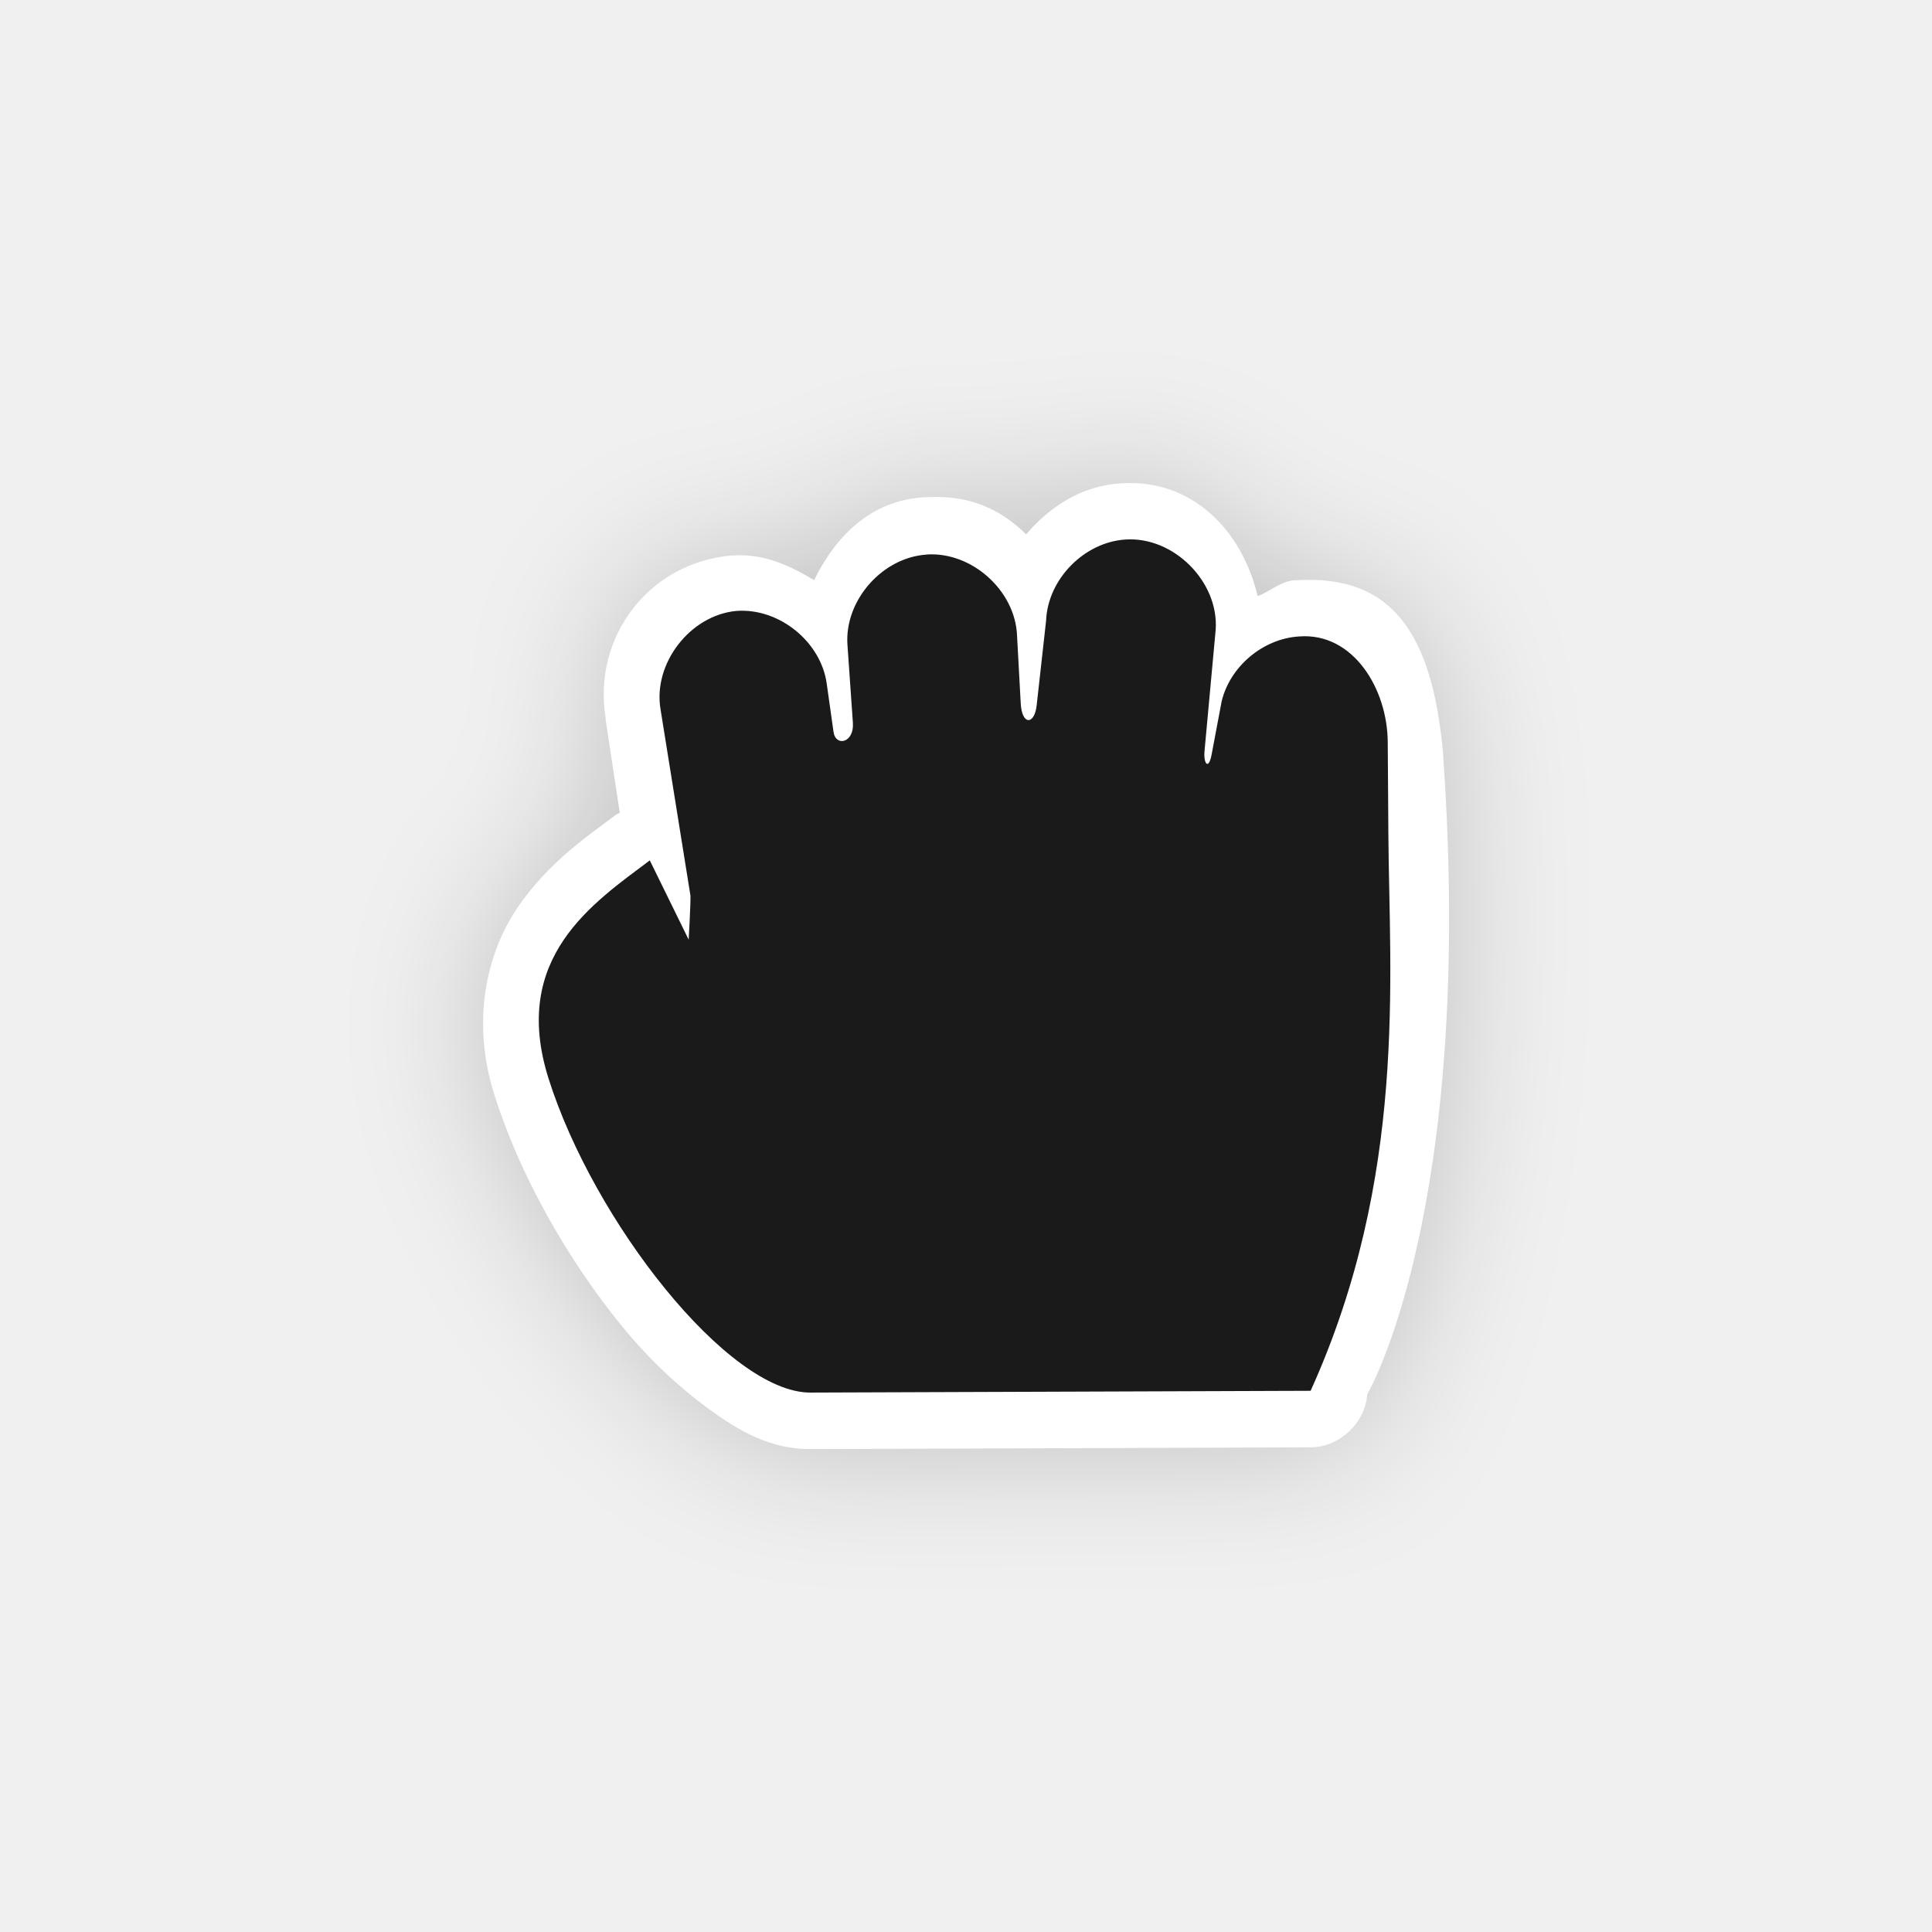
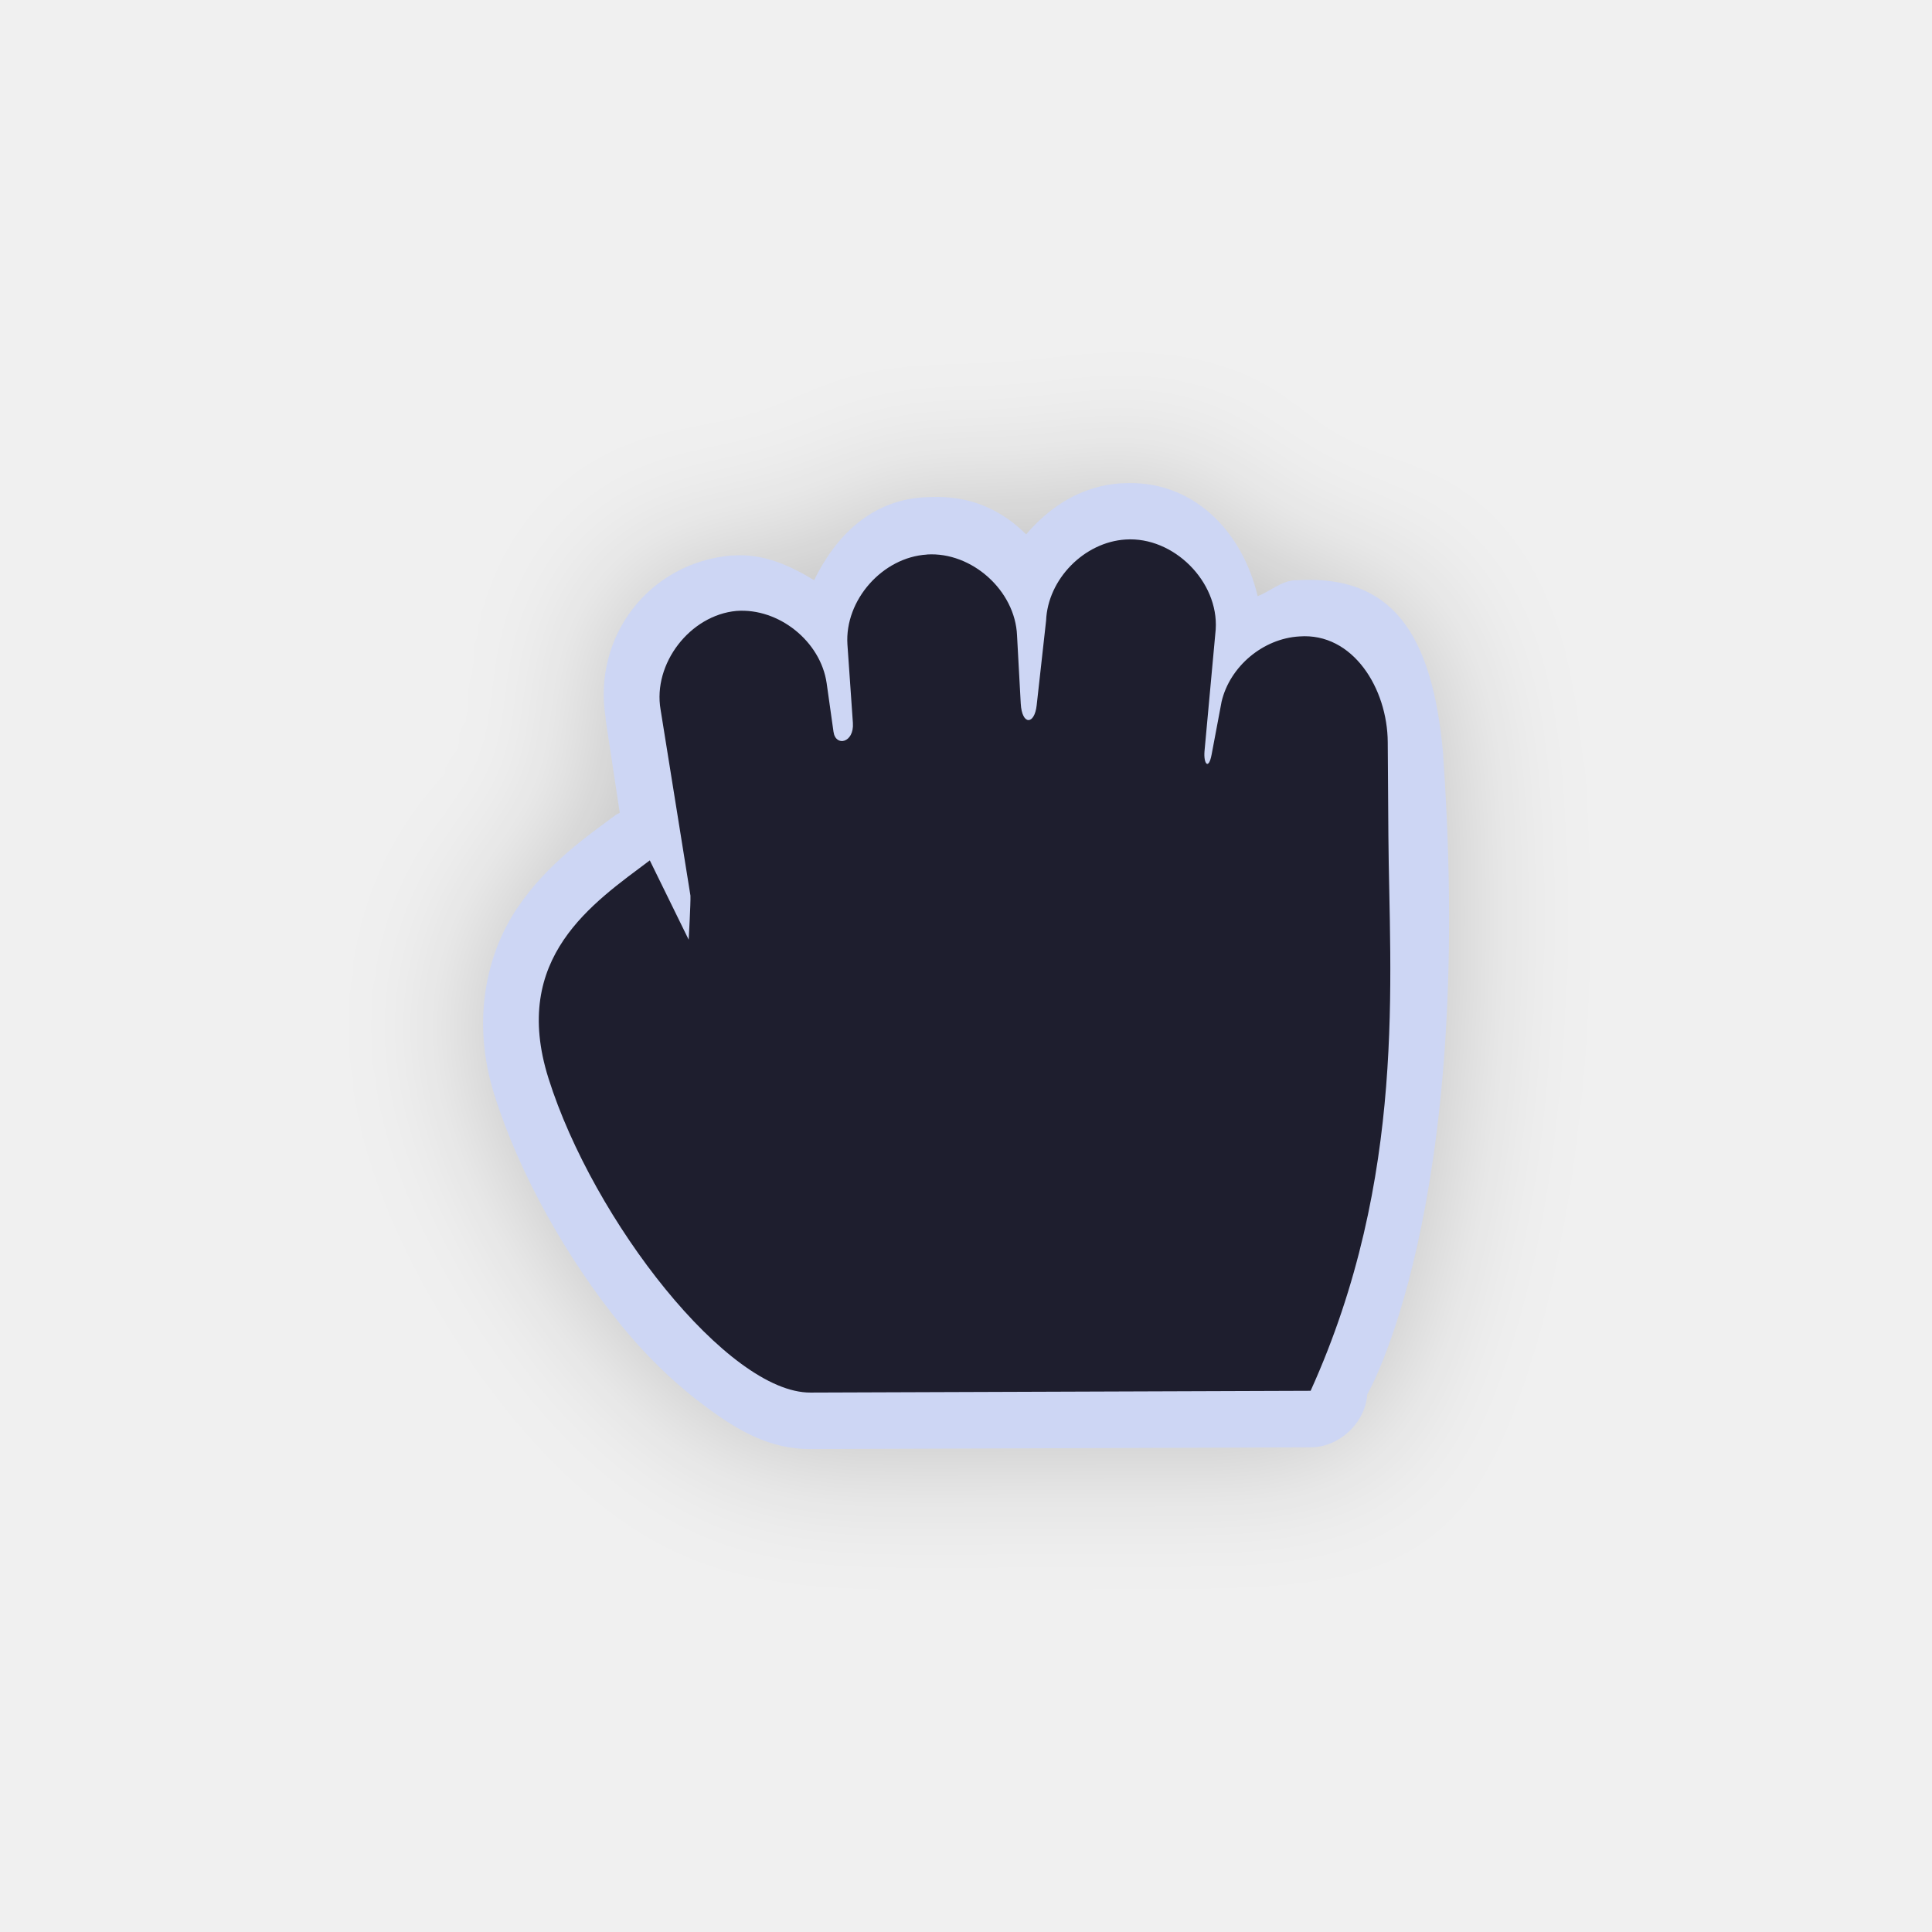
<svg xmlns="http://www.w3.org/2000/svg" height="24" viewBox="0 0 24 24" width="24">
  <filter id="a" color-interpolation-filters="sRGB" height="1.336" width="1.336" x="-.168" y="-.168">
    <feGaussianBlur stdDeviation=".84" />
  </filter>
  <g stroke-width=".701">
    <path d="m13.932 6.003c-.496.031-.887.287-1.185.635-.531-.529-1.098-.464-1.273-.46-.658.04-1.093.483-1.361 1.029-.302-.182-.629-.334-1.01-.306-.007-0-.015-0-.022 0-1.021.092-1.72 1.008-1.558 2.014v.022l.176 1.16c-.015.007-.03.014-.044.022-.337.253-.846.593-1.229 1.16-.383.567-.574 1.404-.285 2.321.316 1.001.908 2.044 1.58 2.868.336.412.698.752 1.076 1.029s.771.507 1.273.504l6.212-.022c.354.001.68-.305.702-.657 0 0 1.34-2.278.944-7.925v-.022c-.133-1.517-.641-2.24-1.822-2.167-.008 0-.014-.001-.022 0-.176.012-.303.138-.461.197-.19-.808-.808-1.458-1.69-1.401z" filter="url(#a)" opacity=".2" />
-     <path d="m13.932 6.003c-.496.031-.887.287-1.185.635-.531-.529-1.098-.464-1.273-.46-.658.04-1.093.483-1.361 1.029-.302-.182-.629-.334-1.01-.306-.007-0-.015-0-.022 0-1.021.092-1.72 1.008-1.558 2.014v.022l.176 1.16c-.015.007-.03.014-.044.022-.337.253-.846.593-1.229 1.16-.383.567-.574 1.404-.285 2.321.316 1.001.908 2.044 1.58 2.868.336.412.698.752 1.076 1.029s.771.507 1.273.504l6.212-.022c.354.001.68-.305.702-.657 0 0 1.34-2.278.944-7.925v-.022c-.133-1.517-.641-2.24-1.822-2.167-.008 0-.014-.001-.022 0-.176.012-.303.138-.461.197-.19-.808-.808-1.458-1.69-1.401z" fill="#fff" />
-     <path d="m11.515 6.889c-.552.033-1.023.566-.988 1.116l.068.976c.017.248-.215.3-.241.109l-.085-.603c-.075-.52-.594-.936-1.119-.898-.578.052-1.043.656-.944 1.226l.371 2.311c.004.089-.022.547-.022.547l-.483-.985c-.705.53-1.731 1.207-1.259 2.706.559 1.774 2.232 3.911 3.256 3.905l6.212-.022c1.202-2.657.978-5.138.966-6.896l-.008-1.162c-.004-.666-.432-1.363-1.098-1.313-.45.026-.863.372-.966.81l-.124.658c-.037.196-.102.116-.088-.044l.139-1.512c.038-.594-.524-1.155-1.119-1.116-.515.032-.967.493-.988 1.007l-.117 1.052c-.027.246-.183.252-.198-.022l-.046-.844c-.022-.558-.561-1.042-1.119-1.007z" fill="#1a1a1a" />
+     <path d="m13.932 6.003c-.496.031-.887.287-1.185.635-.531-.529-1.098-.464-1.273-.46-.658.04-1.093.483-1.361 1.029-.302-.182-.629-.334-1.01-.306-.007-0-.015-0-.022 0-1.021.092-1.72 1.008-1.558 2.014v.022l.176 1.16c-.015.007-.03.014-.044.022-.337.253-.846.593-1.229 1.16-.383.567-.574 1.404-.285 2.321.316 1.001.908 2.044 1.58 2.868.336.412.698.752 1.076 1.029s.771.507 1.273.504l6.212-.022c.354.001.68-.305.702-.657 0 0 1.34-2.278.944-7.925v-.022c-.133-1.517-.641-2.24-1.822-2.167-.008 0-.014-.001-.022 0-.176.012-.303.138-.461.197-.19-.808-.808-1.458-1.69-1.401z" fill="#cdd6f4" />
+     <path d="m11.515 6.889c-.552.033-1.023.566-.988 1.116l.068.976c.017.248-.215.3-.241.109l-.085-.603c-.075-.52-.594-.936-1.119-.898-.578.052-1.043.656-.944 1.226l.371 2.311c.004.089-.022.547-.022.547l-.483-.985c-.705.53-1.731 1.207-1.259 2.706.559 1.774 2.232 3.911 3.256 3.905l6.212-.022c1.202-2.657.978-5.138.966-6.896l-.008-1.162c-.004-.666-.432-1.363-1.098-1.313-.45.026-.863.372-.966.81l-.124.658c-.037.196-.102.116-.088-.044l.139-1.512c.038-.594-.524-1.155-1.119-1.116-.515.032-.967.493-.988 1.007l-.117 1.052c-.027.246-.183.252-.198-.022l-.046-.844c-.022-.558-.561-1.042-1.119-1.007z" fill="#1e1e2e" />
  </g>
</svg>
